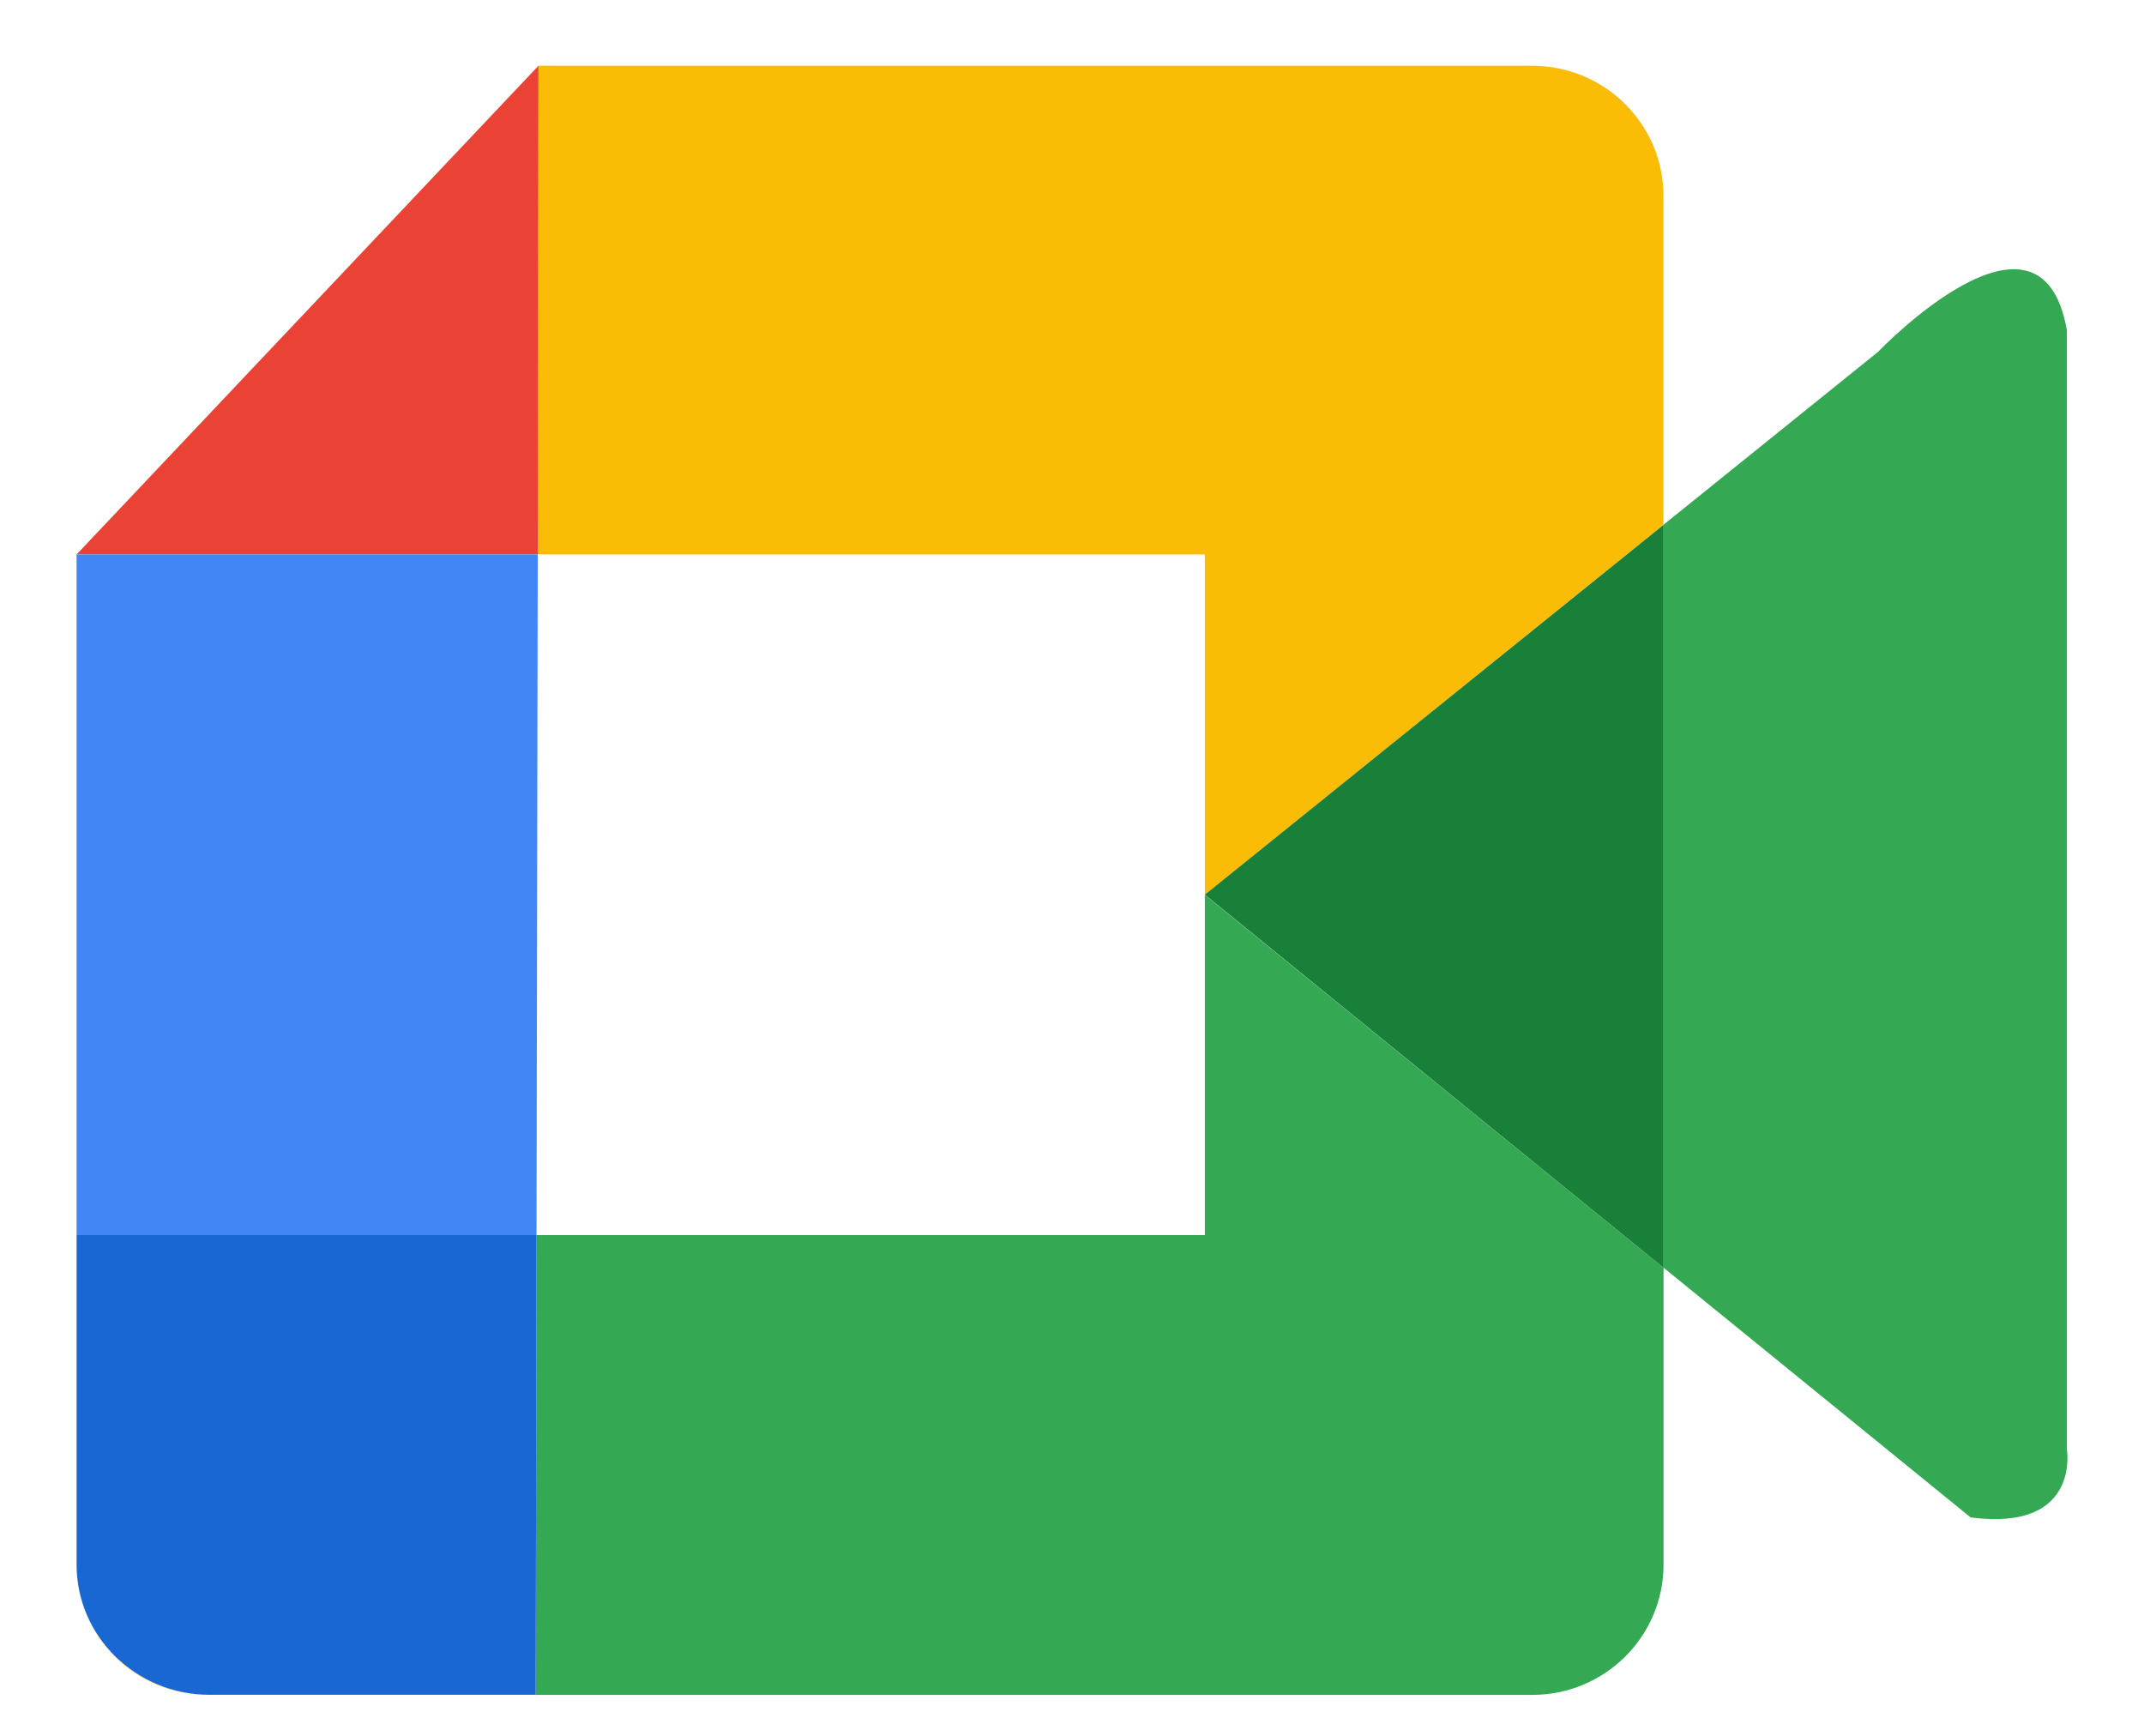
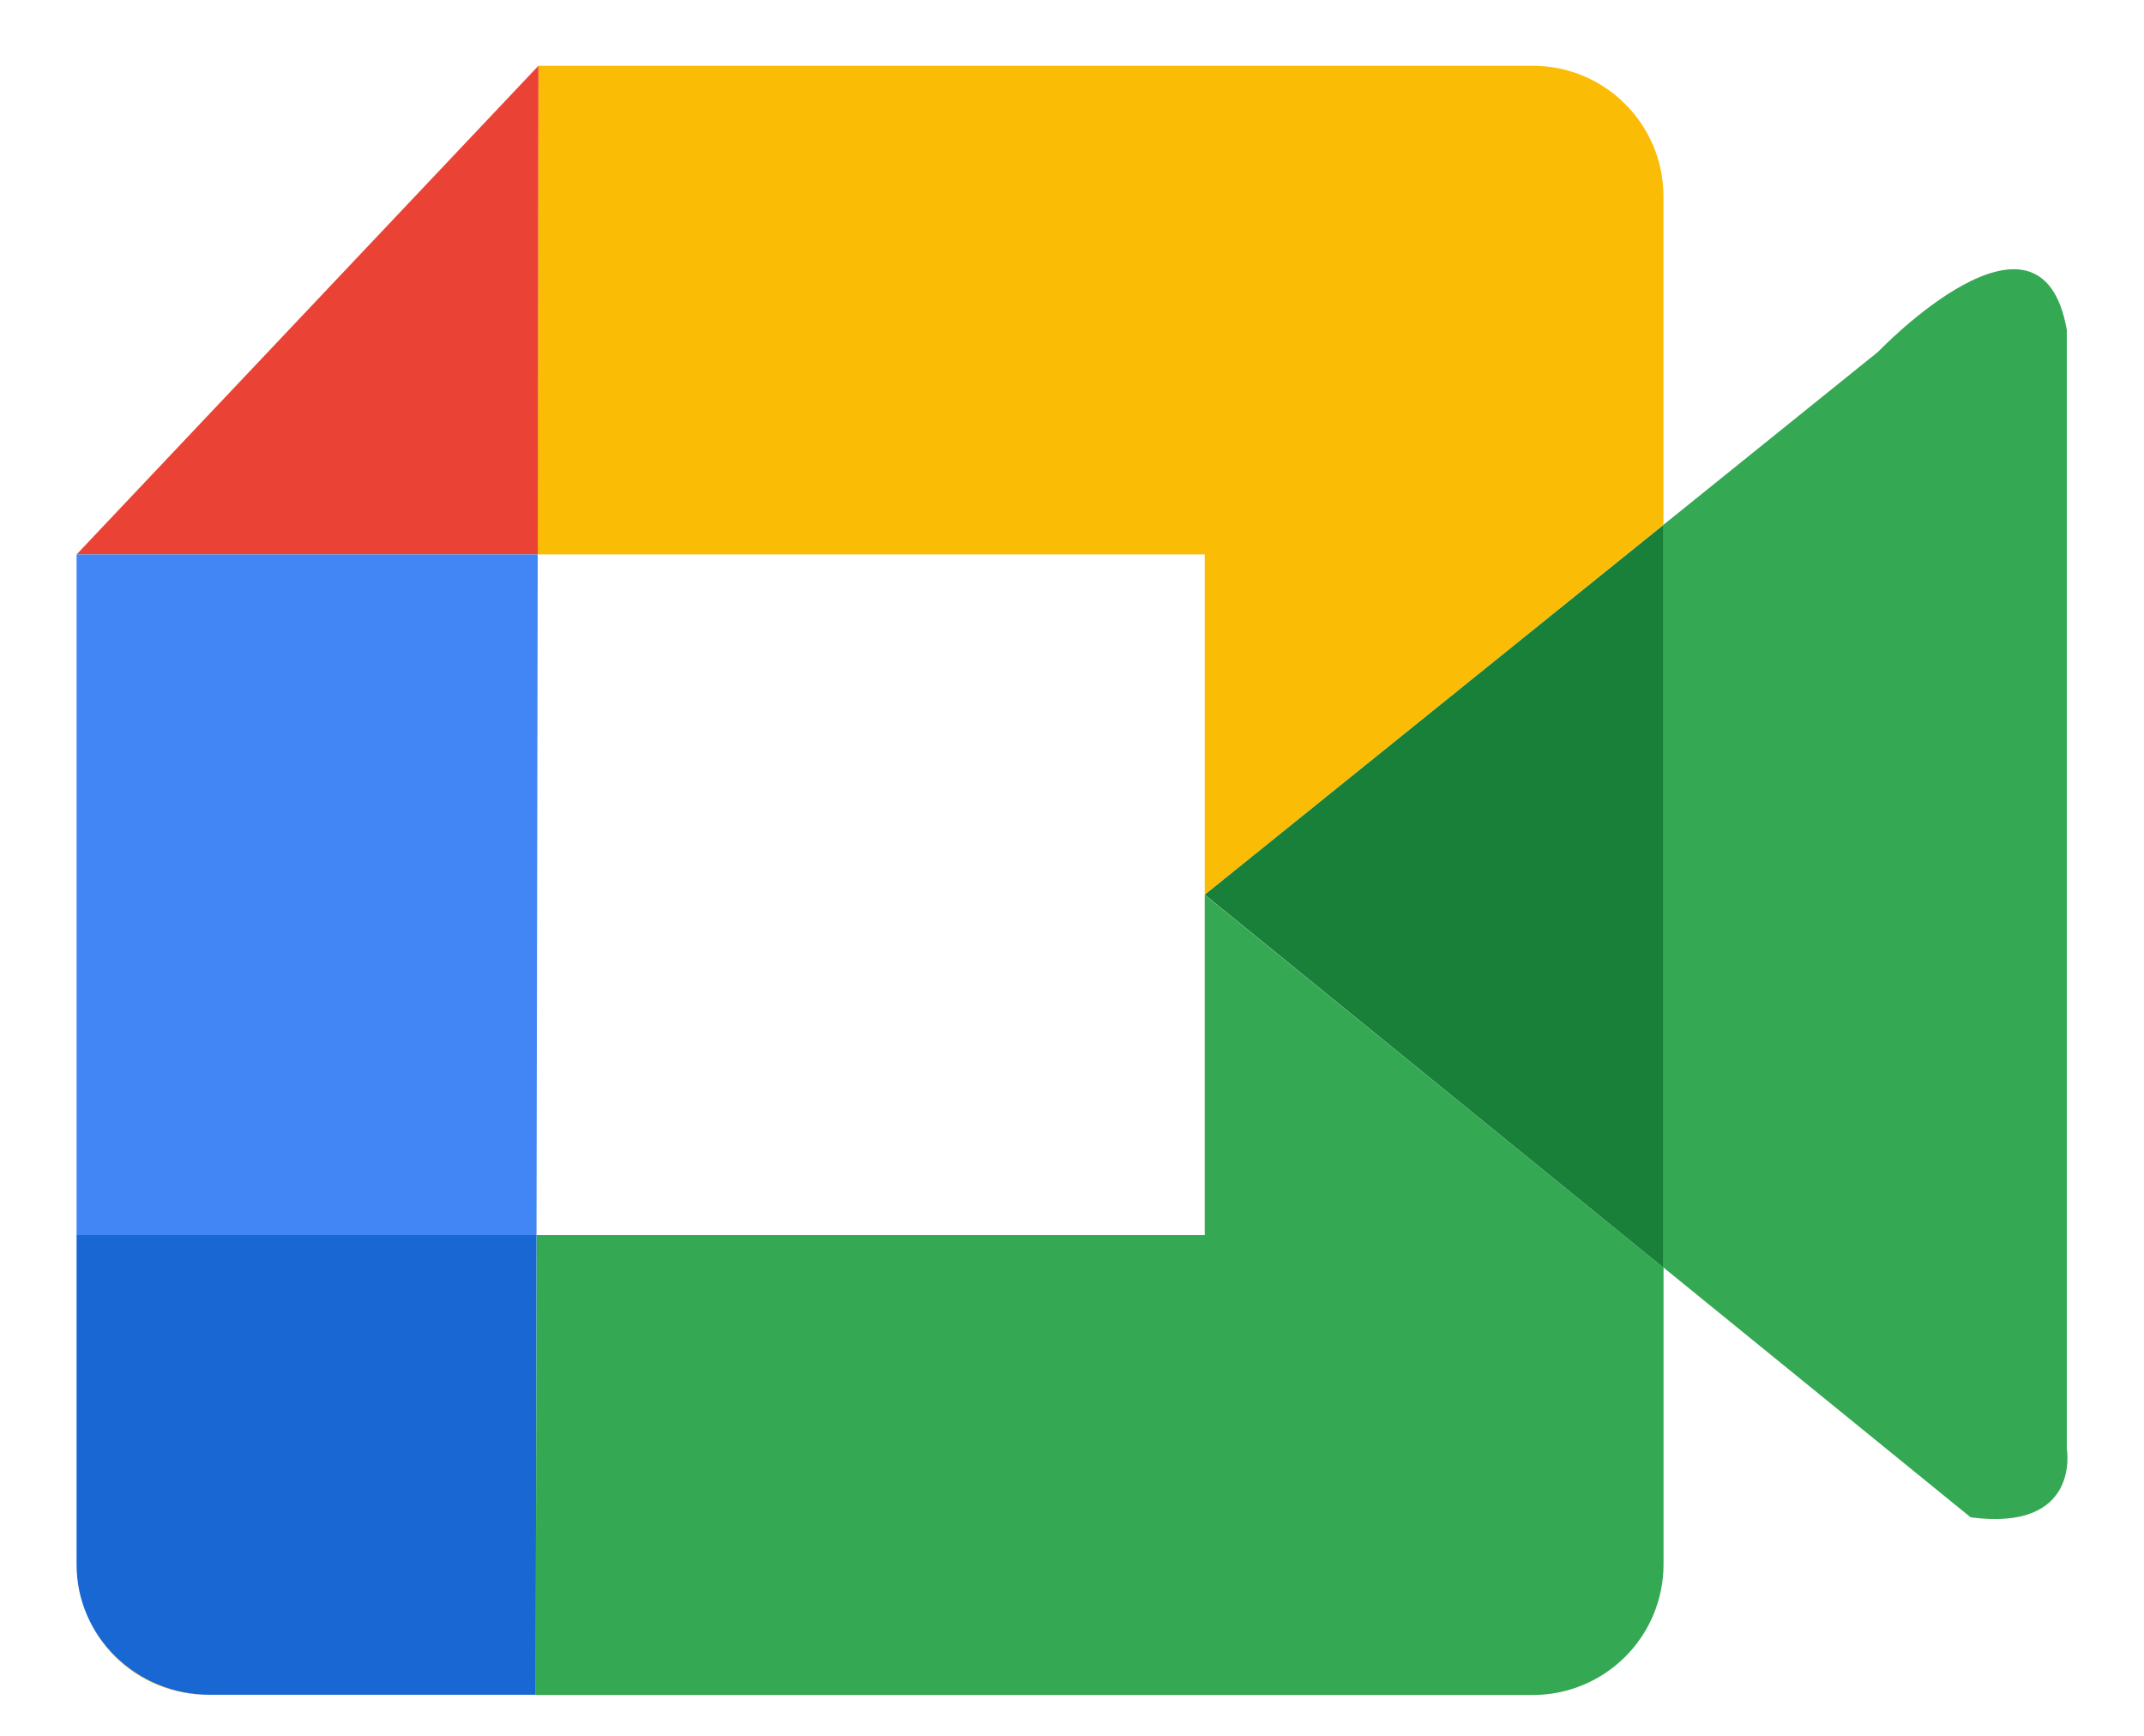
<svg xmlns="http://www.w3.org/2000/svg" width="21" height="17" viewBox="0 0 21 17" fill="none">
-   <path d="M0.75 15.322C0.75 16.027 1.326 16.598 2.036 16.598H2.054C1.334 16.598 0.75 16.027 0.75 15.322Z" fill="#FBBC05" />
-   <path d="M11.801 5.43V8.762L16.293 5.139V1.92C16.293 1.215 15.717 0.644 15.007 0.644L5.274 0.644L5.265 5.43L11.801 5.43Z" fill="#FBBC05" />
-   <path d="M11.801 12.096H5.255L5.247 16.599H15.008C15.719 16.599 16.294 16.027 16.294 15.322V12.416L11.801 8.764V12.096Z" fill="#34A853" />
-   <path d="M5.274 0.644L0.75 5.43L5.267 5.43L5.274 0.644Z" fill="#EA4335" />
-   <path d="M0.75 12.096L0.75 15.322C0.75 16.027 1.334 16.598 2.054 16.598H5.247L5.255 12.096H0.75Z" fill="#1967D2" />
-   <path d="M5.267 5.43L0.75 5.43L0.75 12.096H5.255L5.267 5.43Z" fill="#4285F4" />
-   <path d="M20.244 14.187V3.232C19.99 1.778 18.396 3.445 18.396 3.445L16.294 5.139V12.415L19.302 14.861C20.388 15.003 20.244 14.187 20.244 14.187Z" fill="#34A853" />
-   <path d="M11.801 8.762L16.294 12.416V5.14L11.801 8.762Z" fill="#188038" />
+   <path d="M.75 15.322a1.28 1.28 0 0 0 1.286 1.276h.019c-.721 0-1.305-.57-1.305-1.276z" fill="#FBBC05" />
+   <path d="M11.8 5.43v3.332l4.493-3.623v-3.22A1.28 1.28 0 0 0 15.007.644H5.274L5.265 5.43h6.536z" fill="#FBBC05" />
+   <path d="M11.8 12.096H5.256L5.247 16.6h9.76a1.28 1.28 0 0 0 1.287-1.278v-2.906L11.8 8.764v3.332z" fill="#34A853" />
+   <path d="M5.274.644.75 5.43h4.517L5.274.644z" fill="#EA4335" />
+   <path d="M.75 12.096v3.226c0 .705.584 1.276 1.305 1.276h3.192l.008-4.502H.75z" fill="#1967D2" />
+   <path d="M5.267 5.43H.75v6.666h4.505l.012-6.666z" fill="#4285F4" />
+   <path d="M20.244 14.187V3.232c-.254-1.454-1.848.213-1.848.213l-2.102 1.694v7.275l3.008 2.446c1.086.143.942-.673.942-.673z" fill="#34A853" />
+   <path d="m11.8 8.762 4.494 3.654V5.14l-4.493 3.622z" fill="#188038" />
</svg>
